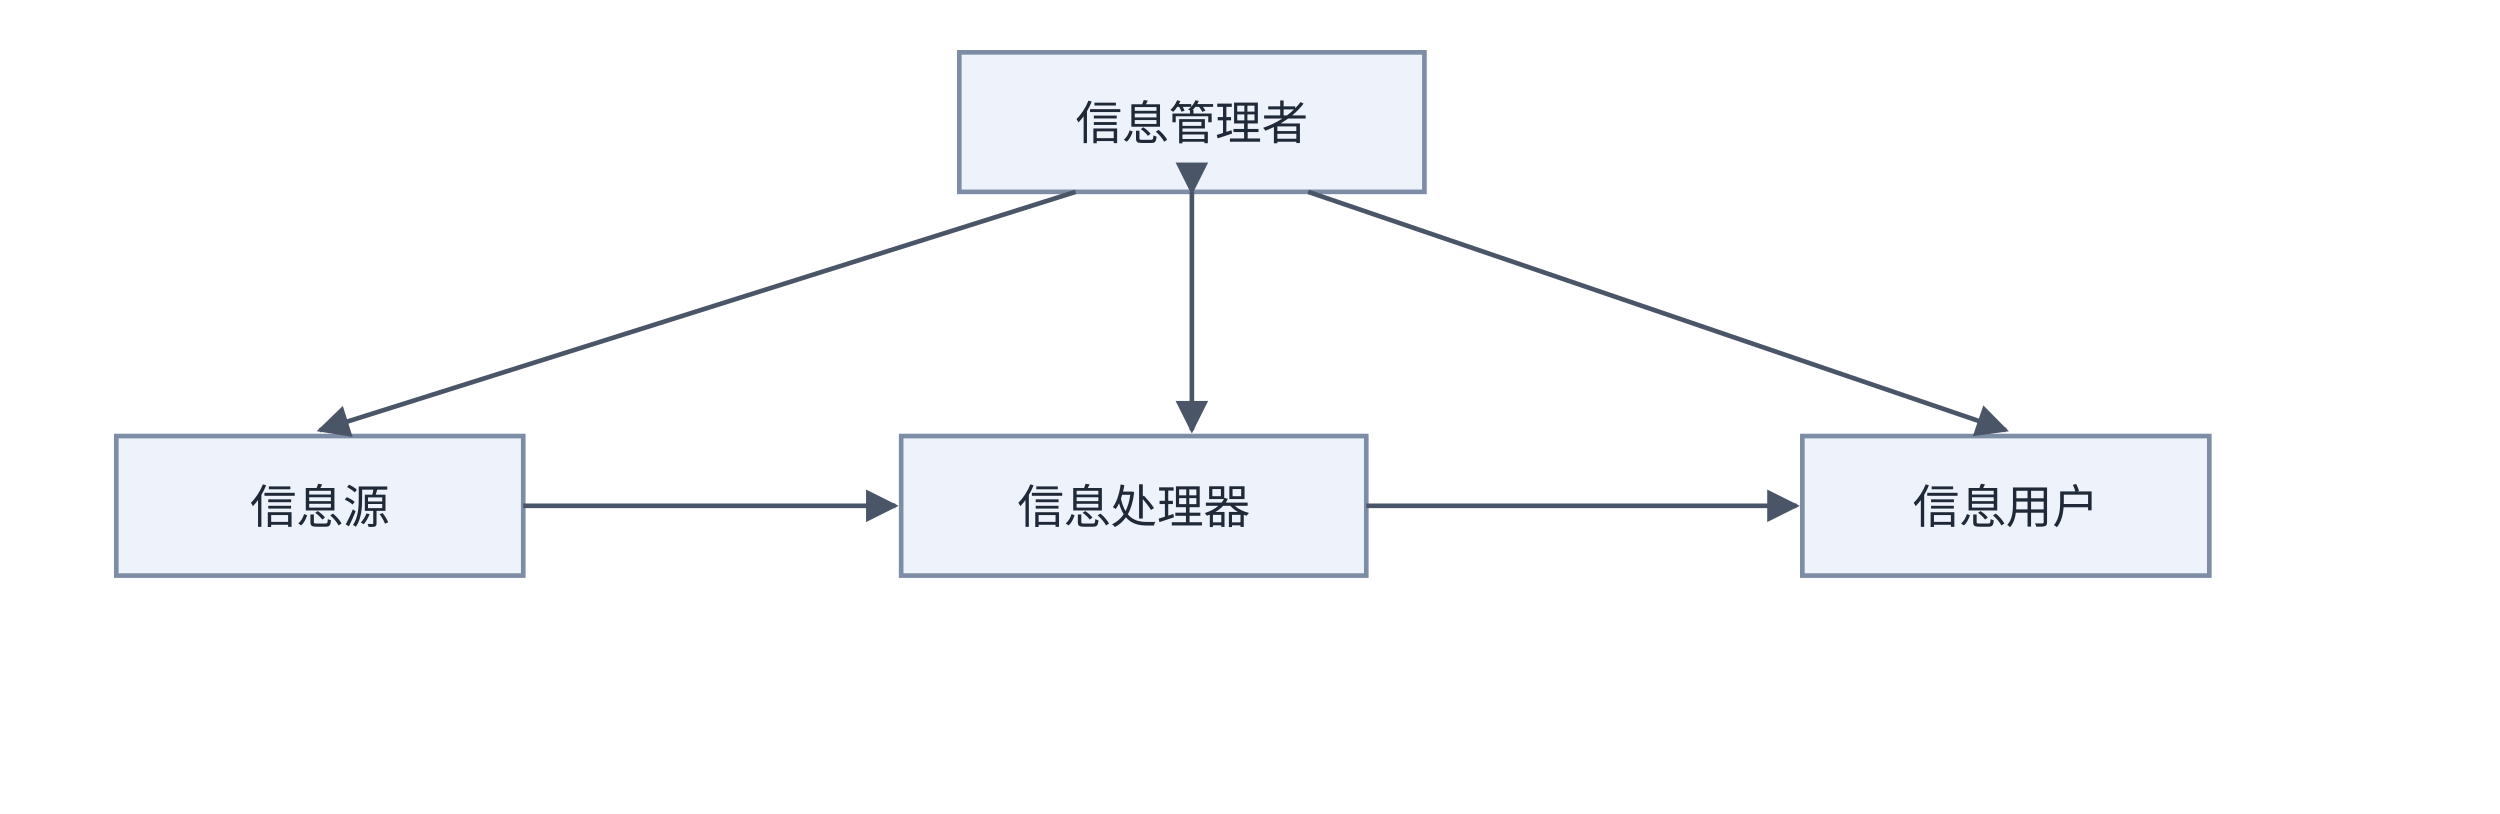
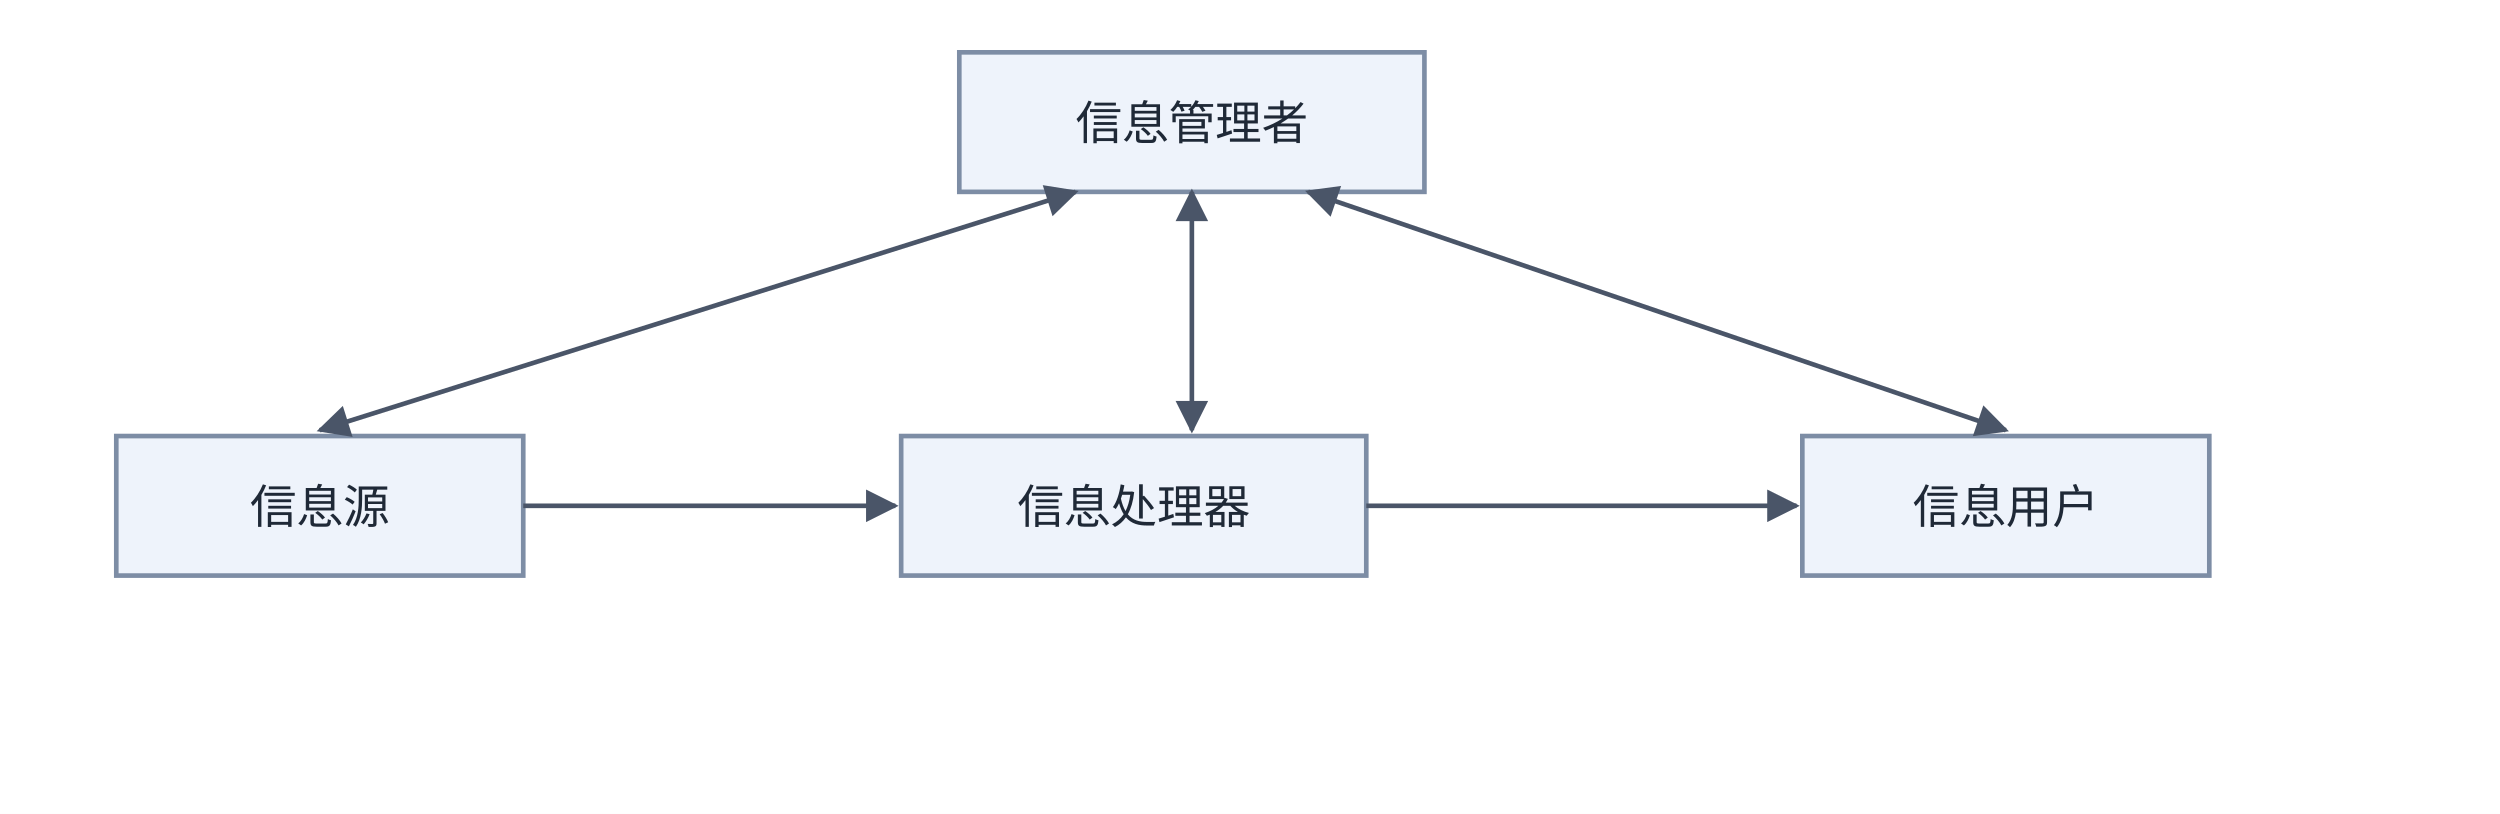
<svg xmlns="http://www.w3.org/2000/svg" width="860" height="280" viewBox="0 0 860 280" font-family="sans-serif">
  <rect width="860" height="280" fill="#ffffff" />
  <defs>
-     <marker id="arr" viewBox="0 0 10 10" refX="9" refY="5" markerWidth="7" markerHeight="7" orient="auto">
+     <marker id="arr" viewBox="0 0 10 10" refX="9" refY="5" markerWidth="7" markerHeight="7" orient="auto-start-reverse">
      <path d="M 0 0 L 10 5 L 0 10 Z" fill="#4a5568" />
    </marker>
  </defs>
  <rect x="330" y="18" width="160" height="48" fill="#eef3fb" stroke="#7d8da5" stroke-width="1.6" />
  <text x="410" y="48" text-anchor="middle" font-size="16" fill="#1f2937">信息管理者</text>
  <rect x="40" y="150" width="140" height="48" fill="#eef3fb" stroke="#7d8da5" stroke-width="1.6" />
  <text x="110" y="180" text-anchor="middle" font-size="16" fill="#1f2937">信息源</text>
  <rect x="310" y="150" width="160" height="48" fill="#eef3fb" stroke="#7d8da5" stroke-width="1.6" />
  <text x="390" y="180" text-anchor="middle" font-size="16" fill="#1f2937">信息处理器</text>
  <rect x="620" y="150" width="140" height="48" fill="#eef3fb" stroke="#7d8da5" stroke-width="1.6" />
  <text x="690" y="180" text-anchor="middle" font-size="16" fill="#1f2937">信息用户</text>
-   <line x1="370" y1="66" x2="110" y2="148" stroke="#4a5568" stroke-width="1.6" marker-end="url(#arr)" />
-   <line x1="450" y1="66" x2="690" y2="148" stroke="#4a5568" stroke-width="1.6" marker-end="url(#arr)" />
+   <line x1="370" y1="66" x2="110" y2="148" stroke="#4a5568" stroke-width="1.6" marker-start="url(#arr)" marker-end="url(#arr)" />
+   <line x1="450" y1="66" x2="690" y2="148" stroke="#4a5568" stroke-width="1.6" marker-start="url(#arr)" marker-end="url(#arr)" />
  <line x1="410" y1="66" x2="410" y2="148" stroke="#4a5568" stroke-width="1.6" marker-start="url(#arr)" marker-end="url(#arr)" />
  <line x1="180" y1="174" x2="308" y2="174" stroke="#4a5568" stroke-width="1.6" marker-end="url(#arr)" />
  <line x1="470" y1="174" x2="618" y2="174" stroke="#4a5568" stroke-width="1.6" marker-end="url(#arr)" />
</svg>
